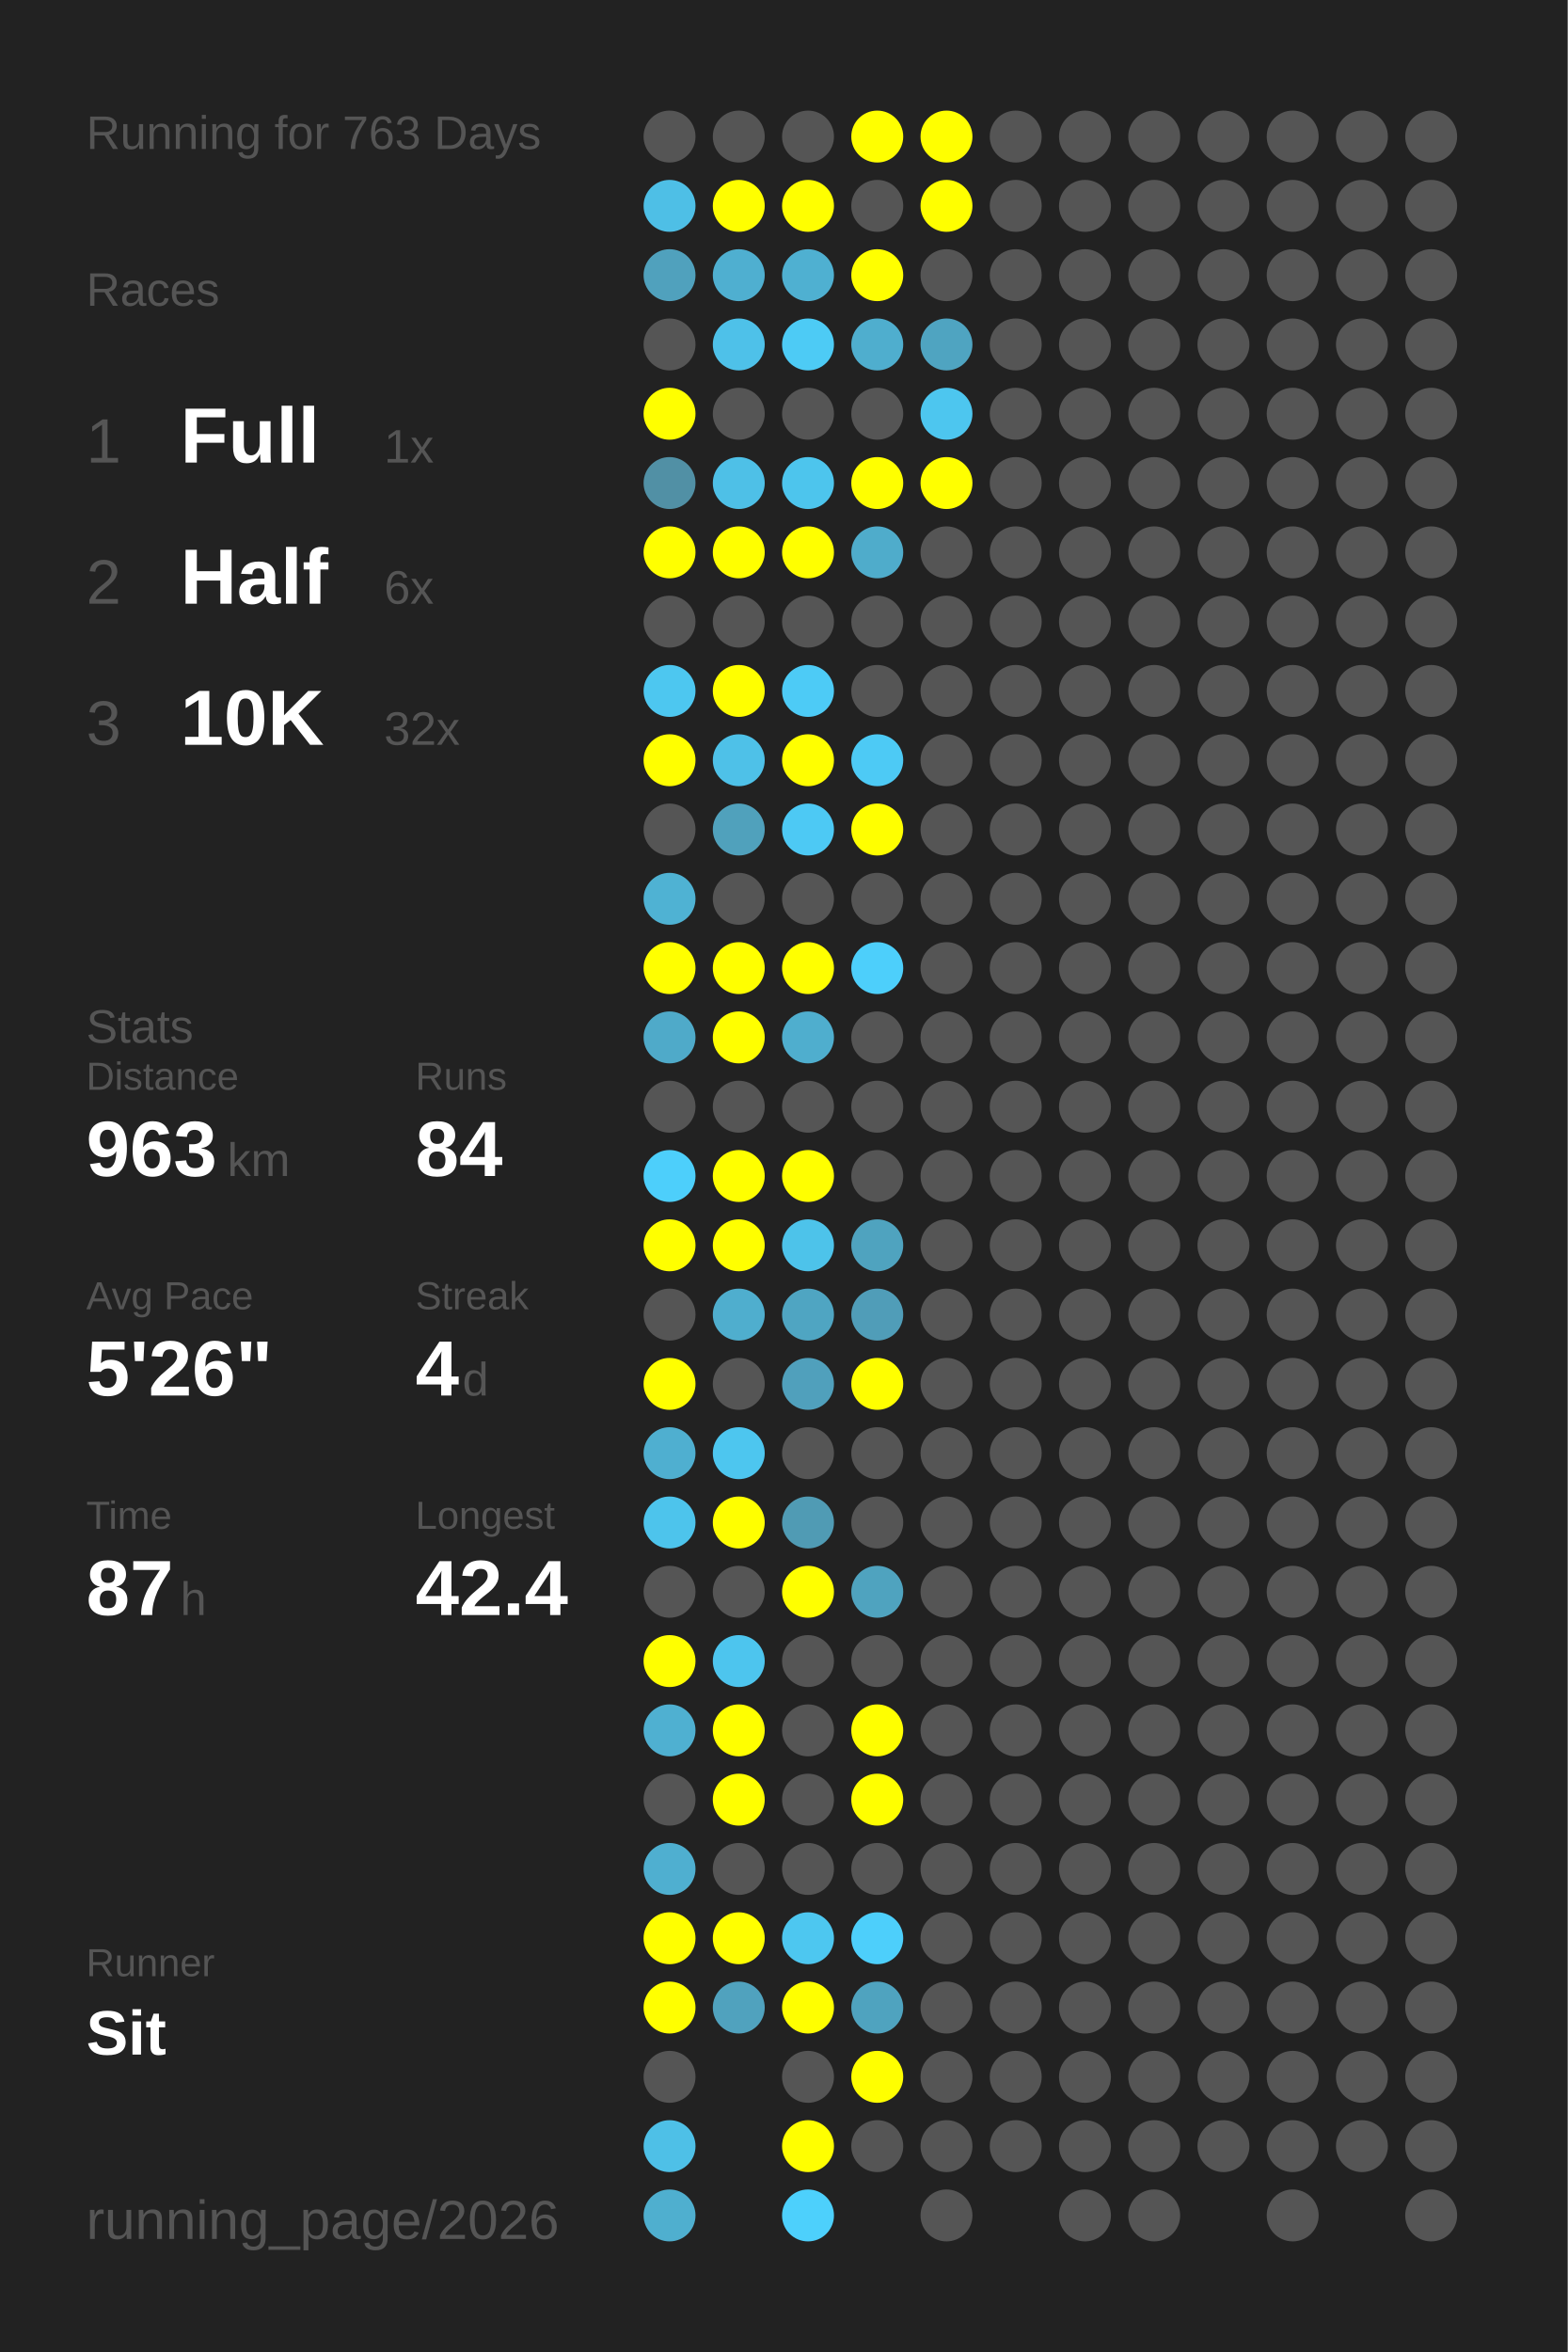
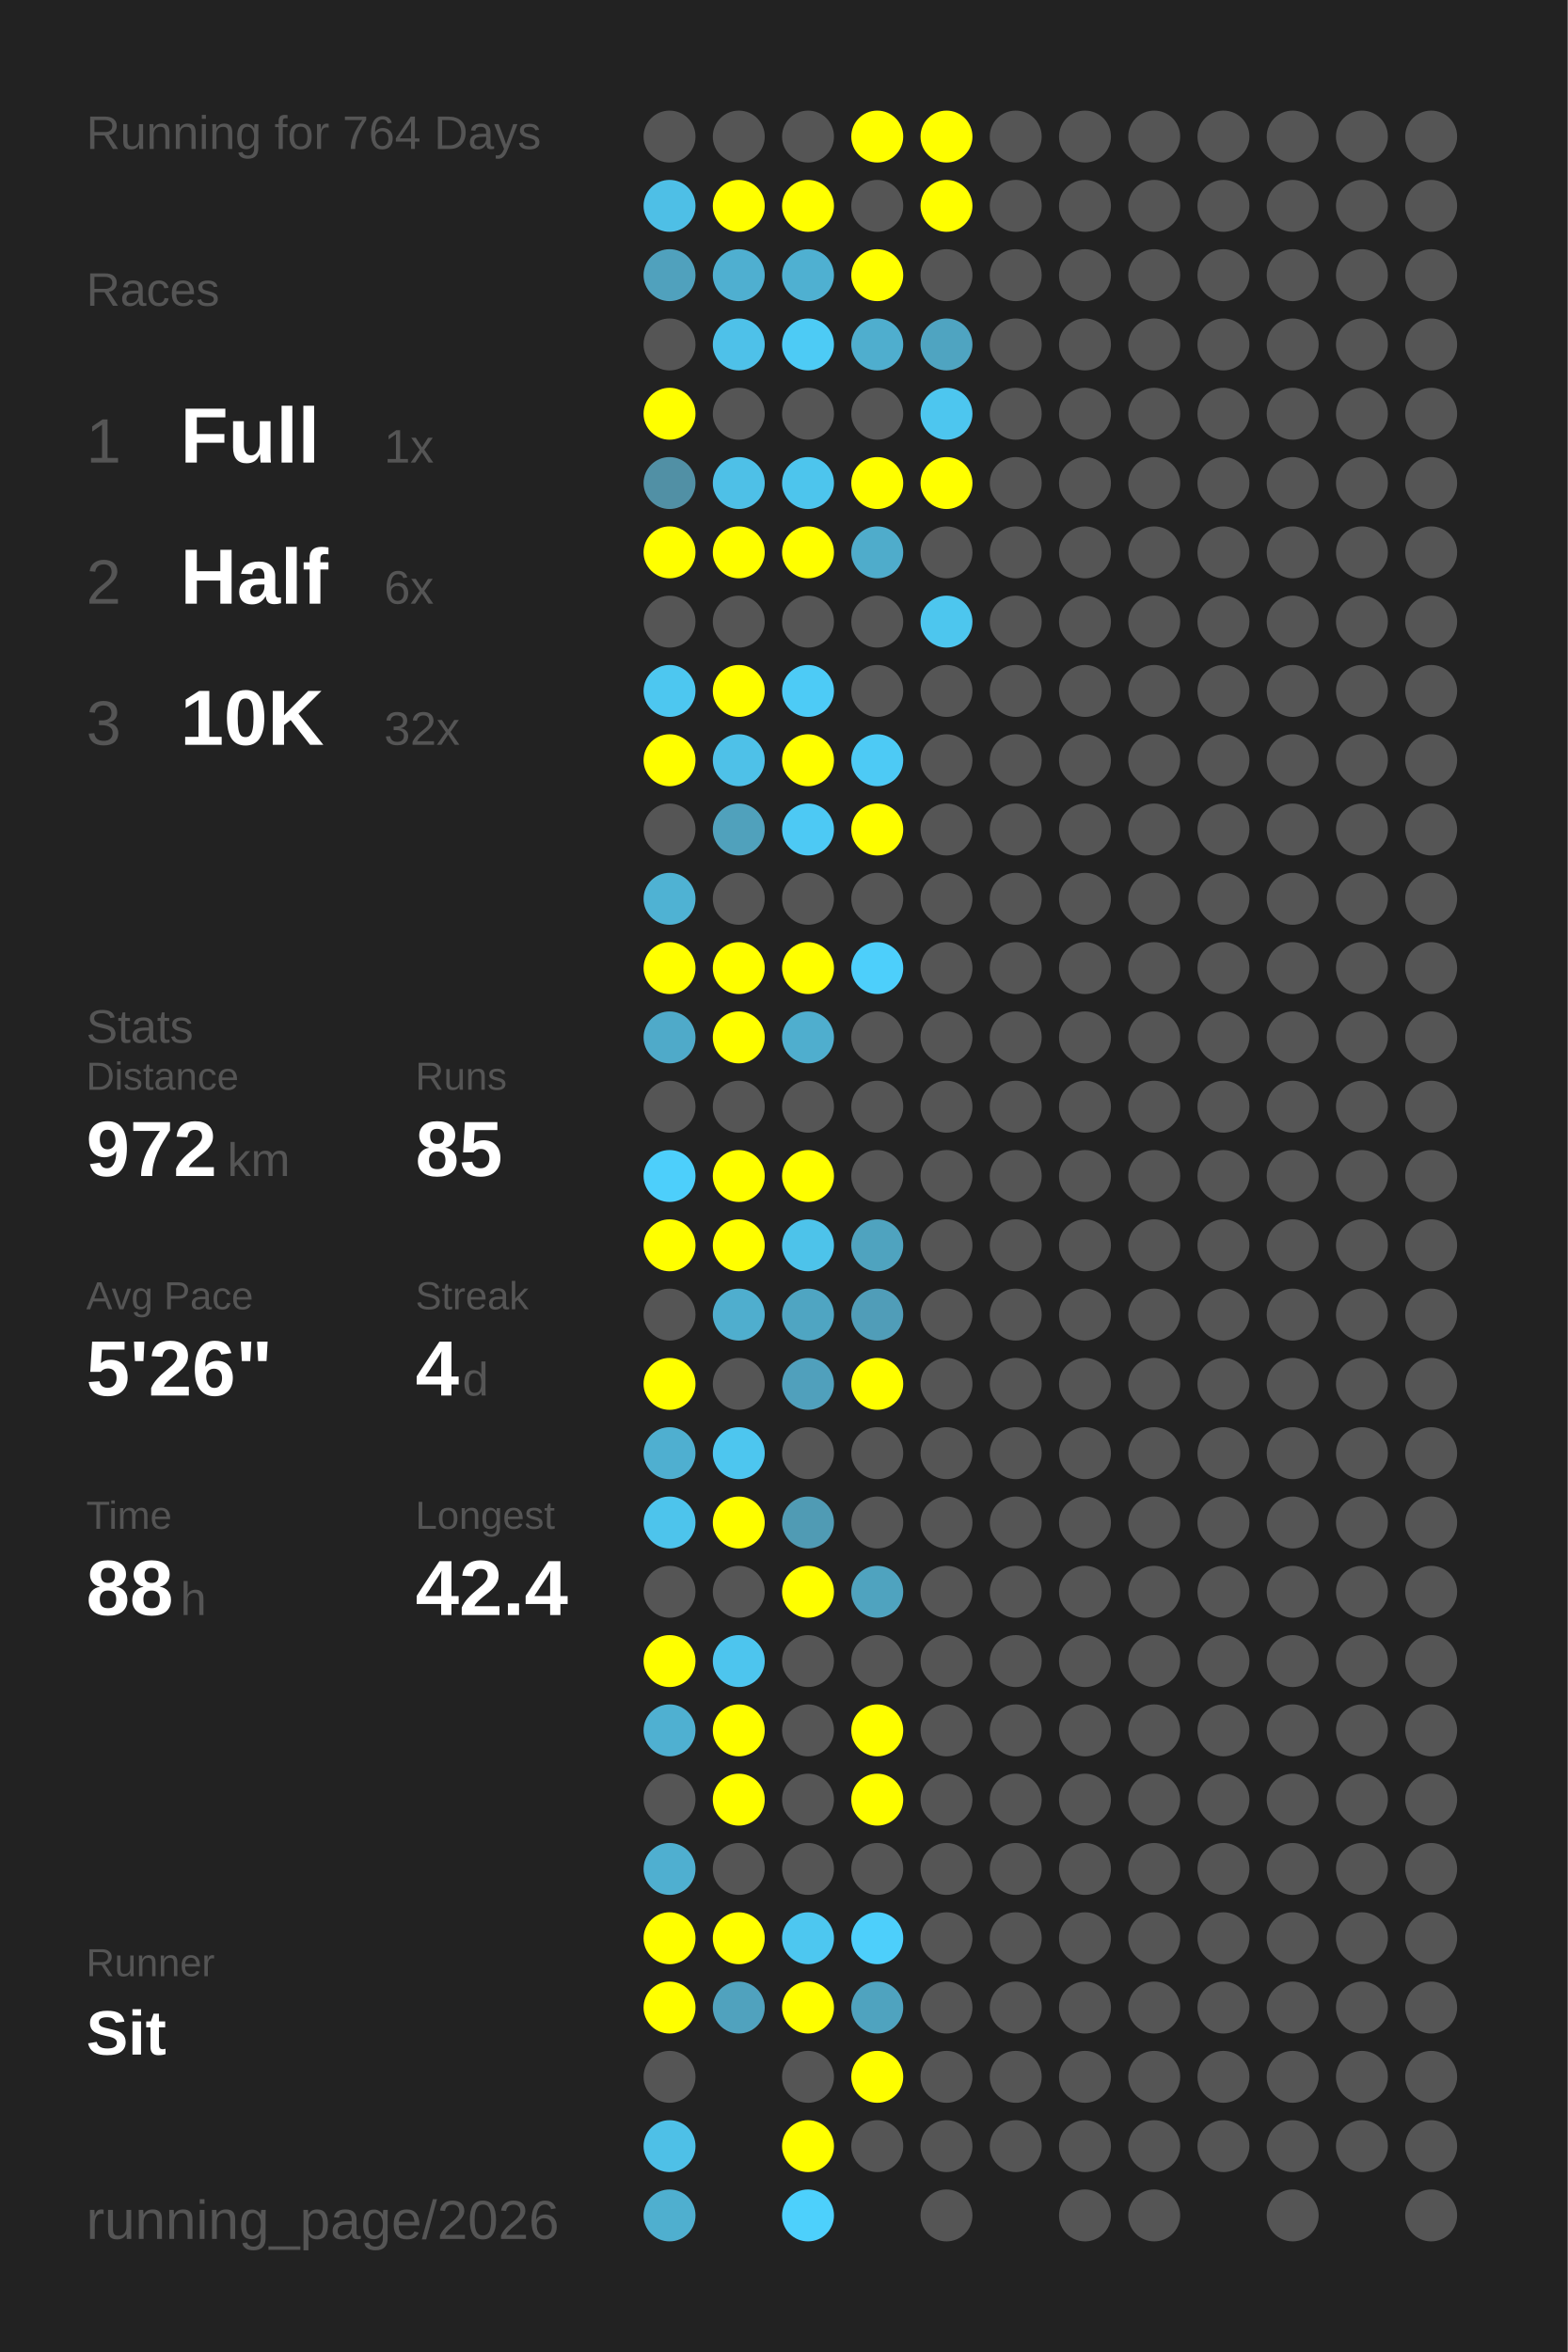
<svg xmlns="http://www.w3.org/2000/svg" baseProfile="full" height="300mm" version="1.1" viewBox="0,0,200,300" width="200mm">
  <defs />
  <rect fill="#222222" height="300" width="200" x="0" y="0" />
-   <text fill="#555555" style="font-size:6px; font-family:Arial;" x="11" y="19">Running for 763 Days</text>
+   <text fill="#555555" style="font-size:6px; font-family:Arial;" x="11" y="19">Running for 764 Days</text>
  <text fill="#555555" style="font-size:6px; font-family:Arial;" x="11" y="39">Races</text>
  <text fill="#555555" style="font-size:8px; font-family:Arial;" x="11" y="59">1</text>
  <text fill="#FFFFFF" style="font-size:10px; font-family:Arial; font-weight:bold;" x="23" y="59">Full</text>
  <text fill="#555555" style="font-size:6px; font-family:Arial;" x="49" y="59">1x</text>
  <text fill="#555555" style="font-size:8px; font-family:Arial;" x="11" y="77">2</text>
  <text fill="#FFFFFF" style="font-size:10px; font-family:Arial; font-weight:bold;" x="23" y="77">Half</text>
  <text fill="#555555" style="font-size:6px; font-family:Arial;" x="49" y="77">6x</text>
  <text fill="#555555" style="font-size:8px; font-family:Arial;" x="11" y="95">3</text>
  <text fill="#FFFFFF" style="font-size:10px; font-family:Arial; font-weight:bold;" x="23" y="95">10K</text>
  <text fill="#555555" style="font-size:6px; font-family:Arial;" x="49" y="95">32x</text>
  <text fill="#555555" style="font-size:6px; font-family:Arial;" x="11" y="133">Stats</text>
  <text fill="#555555" style="font-size:5px; font-family:Arial;" x="11" y="139">Distance</text>
-   <text fill="#FFFFFF" style="font-size:10px; font-family:Arial; font-weight:bold;" x="11" y="150">963</text>
+   <text fill="#FFFFFF" style="font-size:10px; font-family:Arial; font-weight:bold;" x="11" y="150">972</text>
  <text fill="#555555" style="font-size:6px; font-family:Arial;" x="29" y="150">km</text>
  <text fill="#555555" style="font-size:5px; font-family:Arial;" x="53" y="139">Runs</text>
-   <text fill="#FFFFFF" style="font-size:10px; font-family:Arial; font-weight:bold;" x="53" y="150">84</text>
+   <text fill="#FFFFFF" style="font-size:10px; font-family:Arial; font-weight:bold;" x="53" y="150">85</text>
  <text fill="#555555" style="font-size:5px; font-family:Arial;" x="11" y="167">Avg Pace</text>
  <text fill="#FFFFFF" style="font-size:10px; font-family:Arial; font-weight:bold;" x="11" y="178">5'26"</text>
  <text fill="#555555" style="font-size:5px; font-family:Arial;" x="53" y="167">Streak</text>
  <text fill="#FFFFFF" style="font-size:10px; font-family:Arial; font-weight:bold;" x="53" y="178">4</text>
  <text fill="#555555" style="font-size:6px; font-family:Arial;" x="59" y="178">d</text>
  <text fill="#555555" style="font-size:5px; font-family:Arial;" x="11" y="195">Time</text>
-   <text fill="#FFFFFF" style="font-size:10px; font-family:Arial; font-weight:bold;" x="11" y="206">87</text>
+   <text fill="#FFFFFF" style="font-size:10px; font-family:Arial; font-weight:bold;" x="11" y="206">88</text>
  <text fill="#555555" style="font-size:6px; font-family:Arial;" x="23" y="206">h</text>
  <text fill="#555555" style="font-size:5px; font-family:Arial;" x="53" y="195">Longest</text>
  <text fill="#FFFFFF" style="font-size:10px; font-family:Arial; font-weight:bold;" x="53" y="206">42.4</text>
  <text fill="#555555" style="font-size:5px; font-family:Arial;" x="11" y="252.065">Runner</text>
  <text fill="#FFFFFF" style="font-size:8px; font-family:Arial; font-weight:bold;" x="11" y="262.065">Sit</text>
  <text fill="#555555" style="font-size:7px; font-family:Arial;" x="11" y="285.581">running_page/2026</text>
  <circle cx="85.417" cy="17.419" fill="#555555" r="3.312" />
  <circle cx="85.417" cy="26.258" fill="#4ebfe6" r="3.312" />
  <circle cx="85.417" cy="35.097" fill="#50a1bd" r="3.312" />
  <circle cx="85.417" cy="43.935" fill="#555555" r="3.312" />
  <circle cx="85.417" cy="52.774" fill="#FFFF00" r="3.312" />
  <circle cx="85.417" cy="61.613" fill="#5190a5" r="3.312" />
  <circle cx="85.417" cy="70.452" fill="#FFFF00" r="3.312" />
  <circle cx="85.417" cy="79.29" fill="#555555" r="3.312" />
  <circle cx="85.417" cy="88.129" fill="#4dc7f0" r="3.312" />
  <circle cx="85.417" cy="96.968" fill="#FFFF00" r="3.312" />
  <circle cx="85.417" cy="105.806" fill="#555555" r="3.312" />
  <circle cx="85.417" cy="114.645" fill="#4fb2d3" r="3.312" />
  <circle cx="85.417" cy="123.484" fill="#FFFF00" r="3.312" />
  <circle cx="85.417" cy="132.323" fill="#4faac9" r="3.312" />
  <circle cx="85.417" cy="141.161" fill="#555555" r="3.312" />
  <circle cx="85.417" cy="150" fill="#4dcffb" r="3.312" />
  <circle cx="85.417" cy="158.839" fill="#FFFF00" r="3.312" />
  <circle cx="85.417" cy="167.677" fill="#555555" r="3.312" />
  <circle cx="85.417" cy="176.516" fill="#FFFF00" r="3.312" />
  <circle cx="85.417" cy="185.355" fill="#4fafd0" r="3.312" />
  <circle cx="85.417" cy="194.194" fill="#4dc4ec" r="3.312" />
  <circle cx="85.417" cy="203.032" fill="#555555" r="3.312" />
  <circle cx="85.417" cy="211.871" fill="#FFFF00" r="3.312" />
  <circle cx="85.417" cy="220.71" fill="#4fb0d1" r="3.312" />
  <circle cx="85.417" cy="229.548" fill="#555555" r="3.312" />
  <circle cx="85.417" cy="238.387" fill="#4fafd0" r="3.312" />
  <circle cx="85.417" cy="247.226" fill="#FFFF00" r="3.312" />
  <circle cx="85.417" cy="256.065" fill="#FFFF00" r="3.312" />
  <circle cx="85.417" cy="264.903" fill="#555555" r="3.312" />
  <circle cx="85.417" cy="273.742" fill="#4ec0e7" r="3.312" />
  <circle cx="85.417" cy="282.581" fill="#4fafcf" r="3.312" />
  <circle cx="94.25" cy="17.419" fill="#555555" r="3.312" />
  <circle cx="94.25" cy="26.258" fill="#FFFF00" r="3.312" />
  <circle cx="94.25" cy="35.097" fill="#4fafd0" r="3.312" />
  <circle cx="94.25" cy="43.935" fill="#4ec1e9" r="3.312" />
  <circle cx="94.25" cy="52.774" fill="#555555" r="3.312" />
  <circle cx="94.25" cy="61.613" fill="#4ec0e7" r="3.312" />
  <circle cx="94.25" cy="70.452" fill="#FFFF00" r="3.312" />
  <circle cx="94.25" cy="79.29" fill="#555555" r="3.312" />
  <circle cx="94.25" cy="88.129" fill="#FFFF00" r="3.312" />
  <circle cx="94.25" cy="96.968" fill="#4ec1e8" r="3.312" />
  <circle cx="94.25" cy="105.806" fill="#50a1bc" r="3.312" />
  <circle cx="94.25" cy="114.645" fill="#555555" r="3.312" />
  <circle cx="94.25" cy="123.484" fill="#FFFF00" r="3.312" />
  <circle cx="94.25" cy="132.323" fill="#FFFF00" r="3.312" />
  <circle cx="94.25" cy="141.161" fill="#555555" r="3.312" />
  <circle cx="94.25" cy="150" fill="#FFFF00" r="3.312" />
  <circle cx="94.25" cy="158.839" fill="#FFFF00" r="3.312" />
  <circle cx="94.25" cy="167.677" fill="#4faece" r="3.312" />
  <circle cx="94.25" cy="176.516" fill="#555555" r="3.312" />
  <circle cx="94.25" cy="185.355" fill="#4dc6ef" r="3.312" />
  <circle cx="94.25" cy="194.194" fill="#FFFF00" r="3.312" />
  <circle cx="94.25" cy="203.032" fill="#555555" r="3.312" />
  <circle cx="94.25" cy="211.871" fill="#4dc5ee" r="3.312" />
  <circle cx="94.25" cy="220.71" fill="#FFFF00" r="3.312" />
  <circle cx="94.25" cy="229.548" fill="#FFFF00" r="3.312" />
  <circle cx="94.25" cy="238.387" fill="#555555" r="3.312" />
  <circle cx="94.25" cy="247.226" fill="#FFFF00" r="3.312" />
  <circle cx="94.25" cy="256.065" fill="#50a2be" r="3.312" />
  <circle cx="103.083" cy="17.419" fill="#555555" r="3.312" />
  <circle cx="103.083" cy="26.258" fill="#FFFF00" r="3.312" />
  <circle cx="103.083" cy="35.097" fill="#4fb0d1" r="3.312" />
  <circle cx="103.083" cy="43.935" fill="#4dcbf5" r="3.312" />
  <circle cx="103.083" cy="52.774" fill="#555555" r="3.312" />
  <circle cx="103.083" cy="61.613" fill="#4dc5ed" r="3.312" />
  <circle cx="103.083" cy="70.452" fill="#FFFF00" r="3.312" />
  <circle cx="103.083" cy="79.29" fill="#555555" r="3.312" />
  <circle cx="103.083" cy="88.129" fill="#4dcbf6" r="3.312" />
  <circle cx="103.083" cy="96.968" fill="#FFFF00" r="3.312" />
  <circle cx="103.083" cy="105.806" fill="#4dc9f4" r="3.312" />
  <circle cx="103.083" cy="114.645" fill="#555555" r="3.312" />
  <circle cx="103.083" cy="123.484" fill="#FFFF00" r="3.312" />
  <circle cx="103.083" cy="132.323" fill="#4faece" r="3.312" />
  <circle cx="103.083" cy="141.161" fill="#555555" r="3.312" />
  <circle cx="103.083" cy="150" fill="#FFFF00" r="3.312" />
  <circle cx="103.083" cy="158.839" fill="#4dc3ea" r="3.312" />
  <circle cx="103.083" cy="167.677" fill="#4fa5c2" r="3.312" />
  <circle cx="103.083" cy="176.516" fill="#50a0bc" r="3.312" />
  <circle cx="103.083" cy="185.355" fill="#555555" r="3.312" />
  <circle cx="103.083" cy="194.194" fill="#509bb4" r="3.312" />
  <circle cx="103.083" cy="203.032" fill="#FFFF00" r="3.312" />
  <circle cx="103.083" cy="211.871" fill="#555555" r="3.312" />
  <circle cx="103.083" cy="220.71" fill="#555555" r="3.312" />
  <circle cx="103.083" cy="229.548" fill="#555555" r="3.312" />
  <circle cx="103.083" cy="238.387" fill="#555555" r="3.312" />
  <circle cx="103.083" cy="247.226" fill="#4dc7f0" r="3.312" />
  <circle cx="103.083" cy="256.065" fill="#FFFF00" r="3.312" />
  <circle cx="103.083" cy="264.903" fill="#555555" r="3.312" />
  <circle cx="103.083" cy="273.742" fill="#FFFF00" r="3.312" />
  <circle cx="103.083" cy="282.581" fill="#4dd0fc" r="3.312" />
  <circle cx="111.917" cy="17.419" fill="#FFFF00" r="3.312" />
  <circle cx="111.917" cy="26.258" fill="#555555" r="3.312" />
  <circle cx="111.917" cy="35.097" fill="#FFFF00" r="3.312" />
  <circle cx="111.917" cy="43.935" fill="#4faece" r="3.312" />
  <circle cx="111.917" cy="52.774" fill="#555555" r="3.312" />
  <circle cx="111.917" cy="61.613" fill="#FFFF00" r="3.312" />
  <circle cx="111.917" cy="70.452" fill="#4faccb" r="3.312" />
  <circle cx="111.917" cy="79.29" fill="#555555" r="3.312" />
  <circle cx="111.917" cy="88.129" fill="#555555" r="3.312" />
  <circle cx="111.917" cy="96.968" fill="#4dcaf5" r="3.312" />
  <circle cx="111.917" cy="105.806" fill="#FFFF00" r="3.312" />
  <circle cx="111.917" cy="114.645" fill="#555555" r="3.312" />
  <circle cx="111.917" cy="123.484" fill="#4dcffb" r="3.312" />
  <circle cx="111.917" cy="132.323" fill="#555555" r="3.312" />
  <circle cx="111.917" cy="141.161" fill="#555555" r="3.312" />
  <circle cx="111.917" cy="150" fill="#555555" r="3.312" />
  <circle cx="111.917" cy="158.839" fill="#4fa3bf" r="3.312" />
  <circle cx="111.917" cy="167.677" fill="#509db8" r="3.312" />
  <circle cx="111.917" cy="176.516" fill="#FFFF00" r="3.312" />
  <circle cx="111.917" cy="185.355" fill="#555555" r="3.312" />
  <circle cx="111.917" cy="194.194" fill="#555555" r="3.312" />
  <circle cx="111.917" cy="203.032" fill="#4fa3bf" r="3.312" />
  <circle cx="111.917" cy="211.871" fill="#555555" r="3.312" />
  <circle cx="111.917" cy="220.71" fill="#FFFF00" r="3.312" />
  <circle cx="111.917" cy="229.548" fill="#FFFF00" r="3.312" />
  <circle cx="111.917" cy="238.387" fill="#555555" r="3.312" />
  <circle cx="111.917" cy="247.226" fill="#4dcffb" r="3.312" />
  <circle cx="111.917" cy="256.065" fill="#4fa3bf" r="3.312" />
  <circle cx="111.917" cy="264.903" fill="#FFFF00" r="3.312" />
  <circle cx="111.917" cy="273.742" fill="#555555" r="3.312" />
  <circle cx="120.75" cy="17.419" fill="#FFFF00" r="3.312" />
  <circle cx="120.75" cy="26.258" fill="#FFFF00" r="3.312" />
  <circle cx="120.75" cy="35.097" fill="#555555" r="3.312" />
  <circle cx="120.75" cy="43.935" fill="#4fa4c1" r="3.312" />
  <circle cx="120.75" cy="52.774" fill="#4dc6ef" r="3.312" />
  <circle cx="120.75" cy="61.613" fill="#FFFF00" r="3.312" />
  <circle cx="120.75" cy="70.452" fill="#555555" r="3.312" />
-   <circle cx="120.75" cy="79.29" fill="#555555" r="3.312" />
+   <circle cx="120.75" cy="79.29" fill="#4dc6ee" r="3.312" />
  <circle cx="120.75" cy="88.129" fill="#555555" r="3.312" />
  <circle cx="120.75" cy="96.968" fill="#555555" r="3.312" />
  <circle cx="120.75" cy="105.806" fill="#555555" r="3.312" />
  <circle cx="120.75" cy="114.645" fill="#555555" r="3.312" />
  <circle cx="120.75" cy="123.484" fill="#555555" r="3.312" />
  <circle cx="120.75" cy="132.323" fill="#555555" r="3.312" />
  <circle cx="120.75" cy="141.161" fill="#555555" r="3.312" />
  <circle cx="120.75" cy="150" fill="#555555" r="3.312" />
  <circle cx="120.75" cy="158.839" fill="#555555" r="3.312" />
  <circle cx="120.75" cy="167.677" fill="#555555" r="3.312" />
  <circle cx="120.75" cy="176.516" fill="#555555" r="3.312" />
  <circle cx="120.75" cy="185.355" fill="#555555" r="3.312" />
  <circle cx="120.75" cy="194.194" fill="#555555" r="3.312" />
  <circle cx="120.75" cy="203.032" fill="#555555" r="3.312" />
  <circle cx="120.75" cy="211.871" fill="#555555" r="3.312" />
  <circle cx="120.75" cy="220.71" fill="#555555" r="3.312" />
  <circle cx="120.75" cy="229.548" fill="#555555" r="3.312" />
  <circle cx="120.75" cy="238.387" fill="#555555" r="3.312" />
  <circle cx="120.75" cy="247.226" fill="#555555" r="3.312" />
  <circle cx="120.75" cy="256.065" fill="#555555" r="3.312" />
  <circle cx="120.75" cy="264.903" fill="#555555" r="3.312" />
  <circle cx="120.75" cy="273.742" fill="#555555" r="3.312" />
  <circle cx="120.75" cy="282.581" fill="#555555" r="3.312" />
  <circle cx="129.583" cy="17.419" fill="#555555" r="3.312" />
  <circle cx="129.583" cy="26.258" fill="#555555" r="3.312" />
  <circle cx="129.583" cy="35.097" fill="#555555" r="3.312" />
  <circle cx="129.583" cy="43.935" fill="#555555" r="3.312" />
  <circle cx="129.583" cy="52.774" fill="#555555" r="3.312" />
  <circle cx="129.583" cy="61.613" fill="#555555" r="3.312" />
  <circle cx="129.583" cy="70.452" fill="#555555" r="3.312" />
  <circle cx="129.583" cy="79.29" fill="#555555" r="3.312" />
  <circle cx="129.583" cy="88.129" fill="#555555" r="3.312" />
  <circle cx="129.583" cy="96.968" fill="#555555" r="3.312" />
  <circle cx="129.583" cy="105.806" fill="#555555" r="3.312" />
  <circle cx="129.583" cy="114.645" fill="#555555" r="3.312" />
  <circle cx="129.583" cy="123.484" fill="#555555" r="3.312" />
  <circle cx="129.583" cy="132.323" fill="#555555" r="3.312" />
  <circle cx="129.583" cy="141.161" fill="#555555" r="3.312" />
  <circle cx="129.583" cy="150" fill="#555555" r="3.312" />
  <circle cx="129.583" cy="158.839" fill="#555555" r="3.312" />
  <circle cx="129.583" cy="167.677" fill="#555555" r="3.312" />
  <circle cx="129.583" cy="176.516" fill="#555555" r="3.312" />
  <circle cx="129.583" cy="185.355" fill="#555555" r="3.312" />
  <circle cx="129.583" cy="194.194" fill="#555555" r="3.312" />
  <circle cx="129.583" cy="203.032" fill="#555555" r="3.312" />
  <circle cx="129.583" cy="211.871" fill="#555555" r="3.312" />
  <circle cx="129.583" cy="220.71" fill="#555555" r="3.312" />
  <circle cx="129.583" cy="229.548" fill="#555555" r="3.312" />
  <circle cx="129.583" cy="238.387" fill="#555555" r="3.312" />
  <circle cx="129.583" cy="247.226" fill="#555555" r="3.312" />
  <circle cx="129.583" cy="256.065" fill="#555555" r="3.312" />
  <circle cx="129.583" cy="264.903" fill="#555555" r="3.312" />
  <circle cx="129.583" cy="273.742" fill="#555555" r="3.312" />
  <circle cx="138.417" cy="17.419" fill="#555555" r="3.312" />
  <circle cx="138.417" cy="26.258" fill="#555555" r="3.312" />
  <circle cx="138.417" cy="35.097" fill="#555555" r="3.312" />
  <circle cx="138.417" cy="43.935" fill="#555555" r="3.312" />
  <circle cx="138.417" cy="52.774" fill="#555555" r="3.312" />
  <circle cx="138.417" cy="61.613" fill="#555555" r="3.312" />
  <circle cx="138.417" cy="70.452" fill="#555555" r="3.312" />
  <circle cx="138.417" cy="79.29" fill="#555555" r="3.312" />
  <circle cx="138.417" cy="88.129" fill="#555555" r="3.312" />
  <circle cx="138.417" cy="96.968" fill="#555555" r="3.312" />
  <circle cx="138.417" cy="105.806" fill="#555555" r="3.312" />
  <circle cx="138.417" cy="114.645" fill="#555555" r="3.312" />
  <circle cx="138.417" cy="123.484" fill="#555555" r="3.312" />
  <circle cx="138.417" cy="132.323" fill="#555555" r="3.312" />
  <circle cx="138.417" cy="141.161" fill="#555555" r="3.312" />
  <circle cx="138.417" cy="150" fill="#555555" r="3.312" />
  <circle cx="138.417" cy="158.839" fill="#555555" r="3.312" />
  <circle cx="138.417" cy="167.677" fill="#555555" r="3.312" />
  <circle cx="138.417" cy="176.516" fill="#555555" r="3.312" />
  <circle cx="138.417" cy="185.355" fill="#555555" r="3.312" />
  <circle cx="138.417" cy="194.194" fill="#555555" r="3.312" />
  <circle cx="138.417" cy="203.032" fill="#555555" r="3.312" />
  <circle cx="138.417" cy="211.871" fill="#555555" r="3.312" />
  <circle cx="138.417" cy="220.71" fill="#555555" r="3.312" />
  <circle cx="138.417" cy="229.548" fill="#555555" r="3.312" />
  <circle cx="138.417" cy="238.387" fill="#555555" r="3.312" />
  <circle cx="138.417" cy="247.226" fill="#555555" r="3.312" />
  <circle cx="138.417" cy="256.065" fill="#555555" r="3.312" />
  <circle cx="138.417" cy="264.903" fill="#555555" r="3.312" />
  <circle cx="138.417" cy="273.742" fill="#555555" r="3.312" />
  <circle cx="138.417" cy="282.581" fill="#555555" r="3.312" />
  <circle cx="147.25" cy="17.419" fill="#555555" r="3.312" />
  <circle cx="147.25" cy="26.258" fill="#555555" r="3.312" />
  <circle cx="147.25" cy="35.097" fill="#555555" r="3.312" />
  <circle cx="147.25" cy="43.935" fill="#555555" r="3.312" />
  <circle cx="147.25" cy="52.774" fill="#555555" r="3.312" />
  <circle cx="147.25" cy="61.613" fill="#555555" r="3.312" />
  <circle cx="147.25" cy="70.452" fill="#555555" r="3.312" />
  <circle cx="147.25" cy="79.29" fill="#555555" r="3.312" />
  <circle cx="147.25" cy="88.129" fill="#555555" r="3.312" />
  <circle cx="147.25" cy="96.968" fill="#555555" r="3.312" />
  <circle cx="147.25" cy="105.806" fill="#555555" r="3.312" />
  <circle cx="147.25" cy="114.645" fill="#555555" r="3.312" />
  <circle cx="147.25" cy="123.484" fill="#555555" r="3.312" />
  <circle cx="147.25" cy="132.323" fill="#555555" r="3.312" />
  <circle cx="147.25" cy="141.161" fill="#555555" r="3.312" />
  <circle cx="147.25" cy="150" fill="#555555" r="3.312" />
  <circle cx="147.25" cy="158.839" fill="#555555" r="3.312" />
  <circle cx="147.25" cy="167.677" fill="#555555" r="3.312" />
  <circle cx="147.25" cy="176.516" fill="#555555" r="3.312" />
  <circle cx="147.25" cy="185.355" fill="#555555" r="3.312" />
  <circle cx="147.25" cy="194.194" fill="#555555" r="3.312" />
  <circle cx="147.25" cy="203.032" fill="#555555" r="3.312" />
  <circle cx="147.25" cy="211.871" fill="#555555" r="3.312" />
  <circle cx="147.25" cy="220.71" fill="#555555" r="3.312" />
  <circle cx="147.25" cy="229.548" fill="#555555" r="3.312" />
  <circle cx="147.25" cy="238.387" fill="#555555" r="3.312" />
  <circle cx="147.25" cy="247.226" fill="#555555" r="3.312" />
  <circle cx="147.25" cy="256.065" fill="#555555" r="3.312" />
  <circle cx="147.25" cy="264.903" fill="#555555" r="3.312" />
  <circle cx="147.25" cy="273.742" fill="#555555" r="3.312" />
  <circle cx="147.25" cy="282.581" fill="#555555" r="3.312" />
  <circle cx="156.083" cy="17.419" fill="#555555" r="3.312" />
  <circle cx="156.083" cy="26.258" fill="#555555" r="3.312" />
  <circle cx="156.083" cy="35.097" fill="#555555" r="3.312" />
  <circle cx="156.083" cy="43.935" fill="#555555" r="3.312" />
  <circle cx="156.083" cy="52.774" fill="#555555" r="3.312" />
  <circle cx="156.083" cy="61.613" fill="#555555" r="3.312" />
  <circle cx="156.083" cy="70.452" fill="#555555" r="3.312" />
  <circle cx="156.083" cy="79.29" fill="#555555" r="3.312" />
  <circle cx="156.083" cy="88.129" fill="#555555" r="3.312" />
  <circle cx="156.083" cy="96.968" fill="#555555" r="3.312" />
  <circle cx="156.083" cy="105.806" fill="#555555" r="3.312" />
  <circle cx="156.083" cy="114.645" fill="#555555" r="3.312" />
  <circle cx="156.083" cy="123.484" fill="#555555" r="3.312" />
  <circle cx="156.083" cy="132.323" fill="#555555" r="3.312" />
  <circle cx="156.083" cy="141.161" fill="#555555" r="3.312" />
  <circle cx="156.083" cy="150" fill="#555555" r="3.312" />
  <circle cx="156.083" cy="158.839" fill="#555555" r="3.312" />
  <circle cx="156.083" cy="167.677" fill="#555555" r="3.312" />
  <circle cx="156.083" cy="176.516" fill="#555555" r="3.312" />
  <circle cx="156.083" cy="185.355" fill="#555555" r="3.312" />
  <circle cx="156.083" cy="194.194" fill="#555555" r="3.312" />
  <circle cx="156.083" cy="203.032" fill="#555555" r="3.312" />
  <circle cx="156.083" cy="211.871" fill="#555555" r="3.312" />
  <circle cx="156.083" cy="220.71" fill="#555555" r="3.312" />
  <circle cx="156.083" cy="229.548" fill="#555555" r="3.312" />
  <circle cx="156.083" cy="238.387" fill="#555555" r="3.312" />
  <circle cx="156.083" cy="247.226" fill="#555555" r="3.312" />
  <circle cx="156.083" cy="256.065" fill="#555555" r="3.312" />
  <circle cx="156.083" cy="264.903" fill="#555555" r="3.312" />
  <circle cx="156.083" cy="273.742" fill="#555555" r="3.312" />
  <circle cx="164.917" cy="17.419" fill="#555555" r="3.312" />
  <circle cx="164.917" cy="26.258" fill="#555555" r="3.312" />
  <circle cx="164.917" cy="35.097" fill="#555555" r="3.312" />
  <circle cx="164.917" cy="43.935" fill="#555555" r="3.312" />
  <circle cx="164.917" cy="52.774" fill="#555555" r="3.312" />
  <circle cx="164.917" cy="61.613" fill="#555555" r="3.312" />
  <circle cx="164.917" cy="70.452" fill="#555555" r="3.312" />
  <circle cx="164.917" cy="79.29" fill="#555555" r="3.312" />
  <circle cx="164.917" cy="88.129" fill="#555555" r="3.312" />
  <circle cx="164.917" cy="96.968" fill="#555555" r="3.312" />
  <circle cx="164.917" cy="105.806" fill="#555555" r="3.312" />
  <circle cx="164.917" cy="114.645" fill="#555555" r="3.312" />
  <circle cx="164.917" cy="123.484" fill="#555555" r="3.312" />
  <circle cx="164.917" cy="132.323" fill="#555555" r="3.312" />
  <circle cx="164.917" cy="141.161" fill="#555555" r="3.312" />
  <circle cx="164.917" cy="150" fill="#555555" r="3.312" />
  <circle cx="164.917" cy="158.839" fill="#555555" r="3.312" />
  <circle cx="164.917" cy="167.677" fill="#555555" r="3.312" />
  <circle cx="164.917" cy="176.516" fill="#555555" r="3.312" />
  <circle cx="164.917" cy="185.355" fill="#555555" r="3.312" />
  <circle cx="164.917" cy="194.194" fill="#555555" r="3.312" />
  <circle cx="164.917" cy="203.032" fill="#555555" r="3.312" />
  <circle cx="164.917" cy="211.871" fill="#555555" r="3.312" />
  <circle cx="164.917" cy="220.71" fill="#555555" r="3.312" />
  <circle cx="164.917" cy="229.548" fill="#555555" r="3.312" />
  <circle cx="164.917" cy="238.387" fill="#555555" r="3.312" />
  <circle cx="164.917" cy="247.226" fill="#555555" r="3.312" />
  <circle cx="164.917" cy="256.065" fill="#555555" r="3.312" />
  <circle cx="164.917" cy="264.903" fill="#555555" r="3.312" />
  <circle cx="164.917" cy="273.742" fill="#555555" r="3.312" />
  <circle cx="164.917" cy="282.581" fill="#555555" r="3.312" />
  <circle cx="173.75" cy="17.419" fill="#555555" r="3.312" />
  <circle cx="173.75" cy="26.258" fill="#555555" r="3.312" />
  <circle cx="173.75" cy="35.097" fill="#555555" r="3.312" />
  <circle cx="173.75" cy="43.935" fill="#555555" r="3.312" />
  <circle cx="173.75" cy="52.774" fill="#555555" r="3.312" />
  <circle cx="173.75" cy="61.613" fill="#555555" r="3.312" />
  <circle cx="173.75" cy="70.452" fill="#555555" r="3.312" />
  <circle cx="173.75" cy="79.29" fill="#555555" r="3.312" />
  <circle cx="173.75" cy="88.129" fill="#555555" r="3.312" />
  <circle cx="173.75" cy="96.968" fill="#555555" r="3.312" />
  <circle cx="173.75" cy="105.806" fill="#555555" r="3.312" />
  <circle cx="173.75" cy="114.645" fill="#555555" r="3.312" />
  <circle cx="173.75" cy="123.484" fill="#555555" r="3.312" />
  <circle cx="173.75" cy="132.323" fill="#555555" r="3.312" />
  <circle cx="173.75" cy="141.161" fill="#555555" r="3.312" />
  <circle cx="173.75" cy="150" fill="#555555" r="3.312" />
  <circle cx="173.75" cy="158.839" fill="#555555" r="3.312" />
  <circle cx="173.75" cy="167.677" fill="#555555" r="3.312" />
  <circle cx="173.75" cy="176.516" fill="#555555" r="3.312" />
  <circle cx="173.75" cy="185.355" fill="#555555" r="3.312" />
  <circle cx="173.75" cy="194.194" fill="#555555" r="3.312" />
  <circle cx="173.75" cy="203.032" fill="#555555" r="3.312" />
  <circle cx="173.75" cy="211.871" fill="#555555" r="3.312" />
  <circle cx="173.75" cy="220.71" fill="#555555" r="3.312" />
  <circle cx="173.75" cy="229.548" fill="#555555" r="3.312" />
  <circle cx="173.75" cy="238.387" fill="#555555" r="3.312" />
  <circle cx="173.75" cy="247.226" fill="#555555" r="3.312" />
  <circle cx="173.75" cy="256.065" fill="#555555" r="3.312" />
  <circle cx="173.75" cy="264.903" fill="#555555" r="3.312" />
  <circle cx="173.75" cy="273.742" fill="#555555" r="3.312" />
  <circle cx="182.583" cy="17.419" fill="#555555" r="3.312" />
  <circle cx="182.583" cy="26.258" fill="#555555" r="3.312" />
  <circle cx="182.583" cy="35.097" fill="#555555" r="3.312" />
  <circle cx="182.583" cy="43.935" fill="#555555" r="3.312" />
  <circle cx="182.583" cy="52.774" fill="#555555" r="3.312" />
  <circle cx="182.583" cy="61.613" fill="#555555" r="3.312" />
  <circle cx="182.583" cy="70.452" fill="#555555" r="3.312" />
  <circle cx="182.583" cy="79.29" fill="#555555" r="3.312" />
  <circle cx="182.583" cy="88.129" fill="#555555" r="3.312" />
  <circle cx="182.583" cy="96.968" fill="#555555" r="3.312" />
  <circle cx="182.583" cy="105.806" fill="#555555" r="3.312" />
  <circle cx="182.583" cy="114.645" fill="#555555" r="3.312" />
  <circle cx="182.583" cy="123.484" fill="#555555" r="3.312" />
  <circle cx="182.583" cy="132.323" fill="#555555" r="3.312" />
  <circle cx="182.583" cy="141.161" fill="#555555" r="3.312" />
  <circle cx="182.583" cy="150" fill="#555555" r="3.312" />
  <circle cx="182.583" cy="158.839" fill="#555555" r="3.312" />
  <circle cx="182.583" cy="167.677" fill="#555555" r="3.312" />
  <circle cx="182.583" cy="176.516" fill="#555555" r="3.312" />
  <circle cx="182.583" cy="185.355" fill="#555555" r="3.312" />
  <circle cx="182.583" cy="194.194" fill="#555555" r="3.312" />
  <circle cx="182.583" cy="203.032" fill="#555555" r="3.312" />
  <circle cx="182.583" cy="211.871" fill="#555555" r="3.312" />
  <circle cx="182.583" cy="220.71" fill="#555555" r="3.312" />
  <circle cx="182.583" cy="229.548" fill="#555555" r="3.312" />
  <circle cx="182.583" cy="238.387" fill="#555555" r="3.312" />
  <circle cx="182.583" cy="247.226" fill="#555555" r="3.312" />
  <circle cx="182.583" cy="256.065" fill="#555555" r="3.312" />
  <circle cx="182.583" cy="264.903" fill="#555555" r="3.312" />
  <circle cx="182.583" cy="273.742" fill="#555555" r="3.312" />
  <circle cx="182.583" cy="282.581" fill="#555555" r="3.312" />
</svg>
